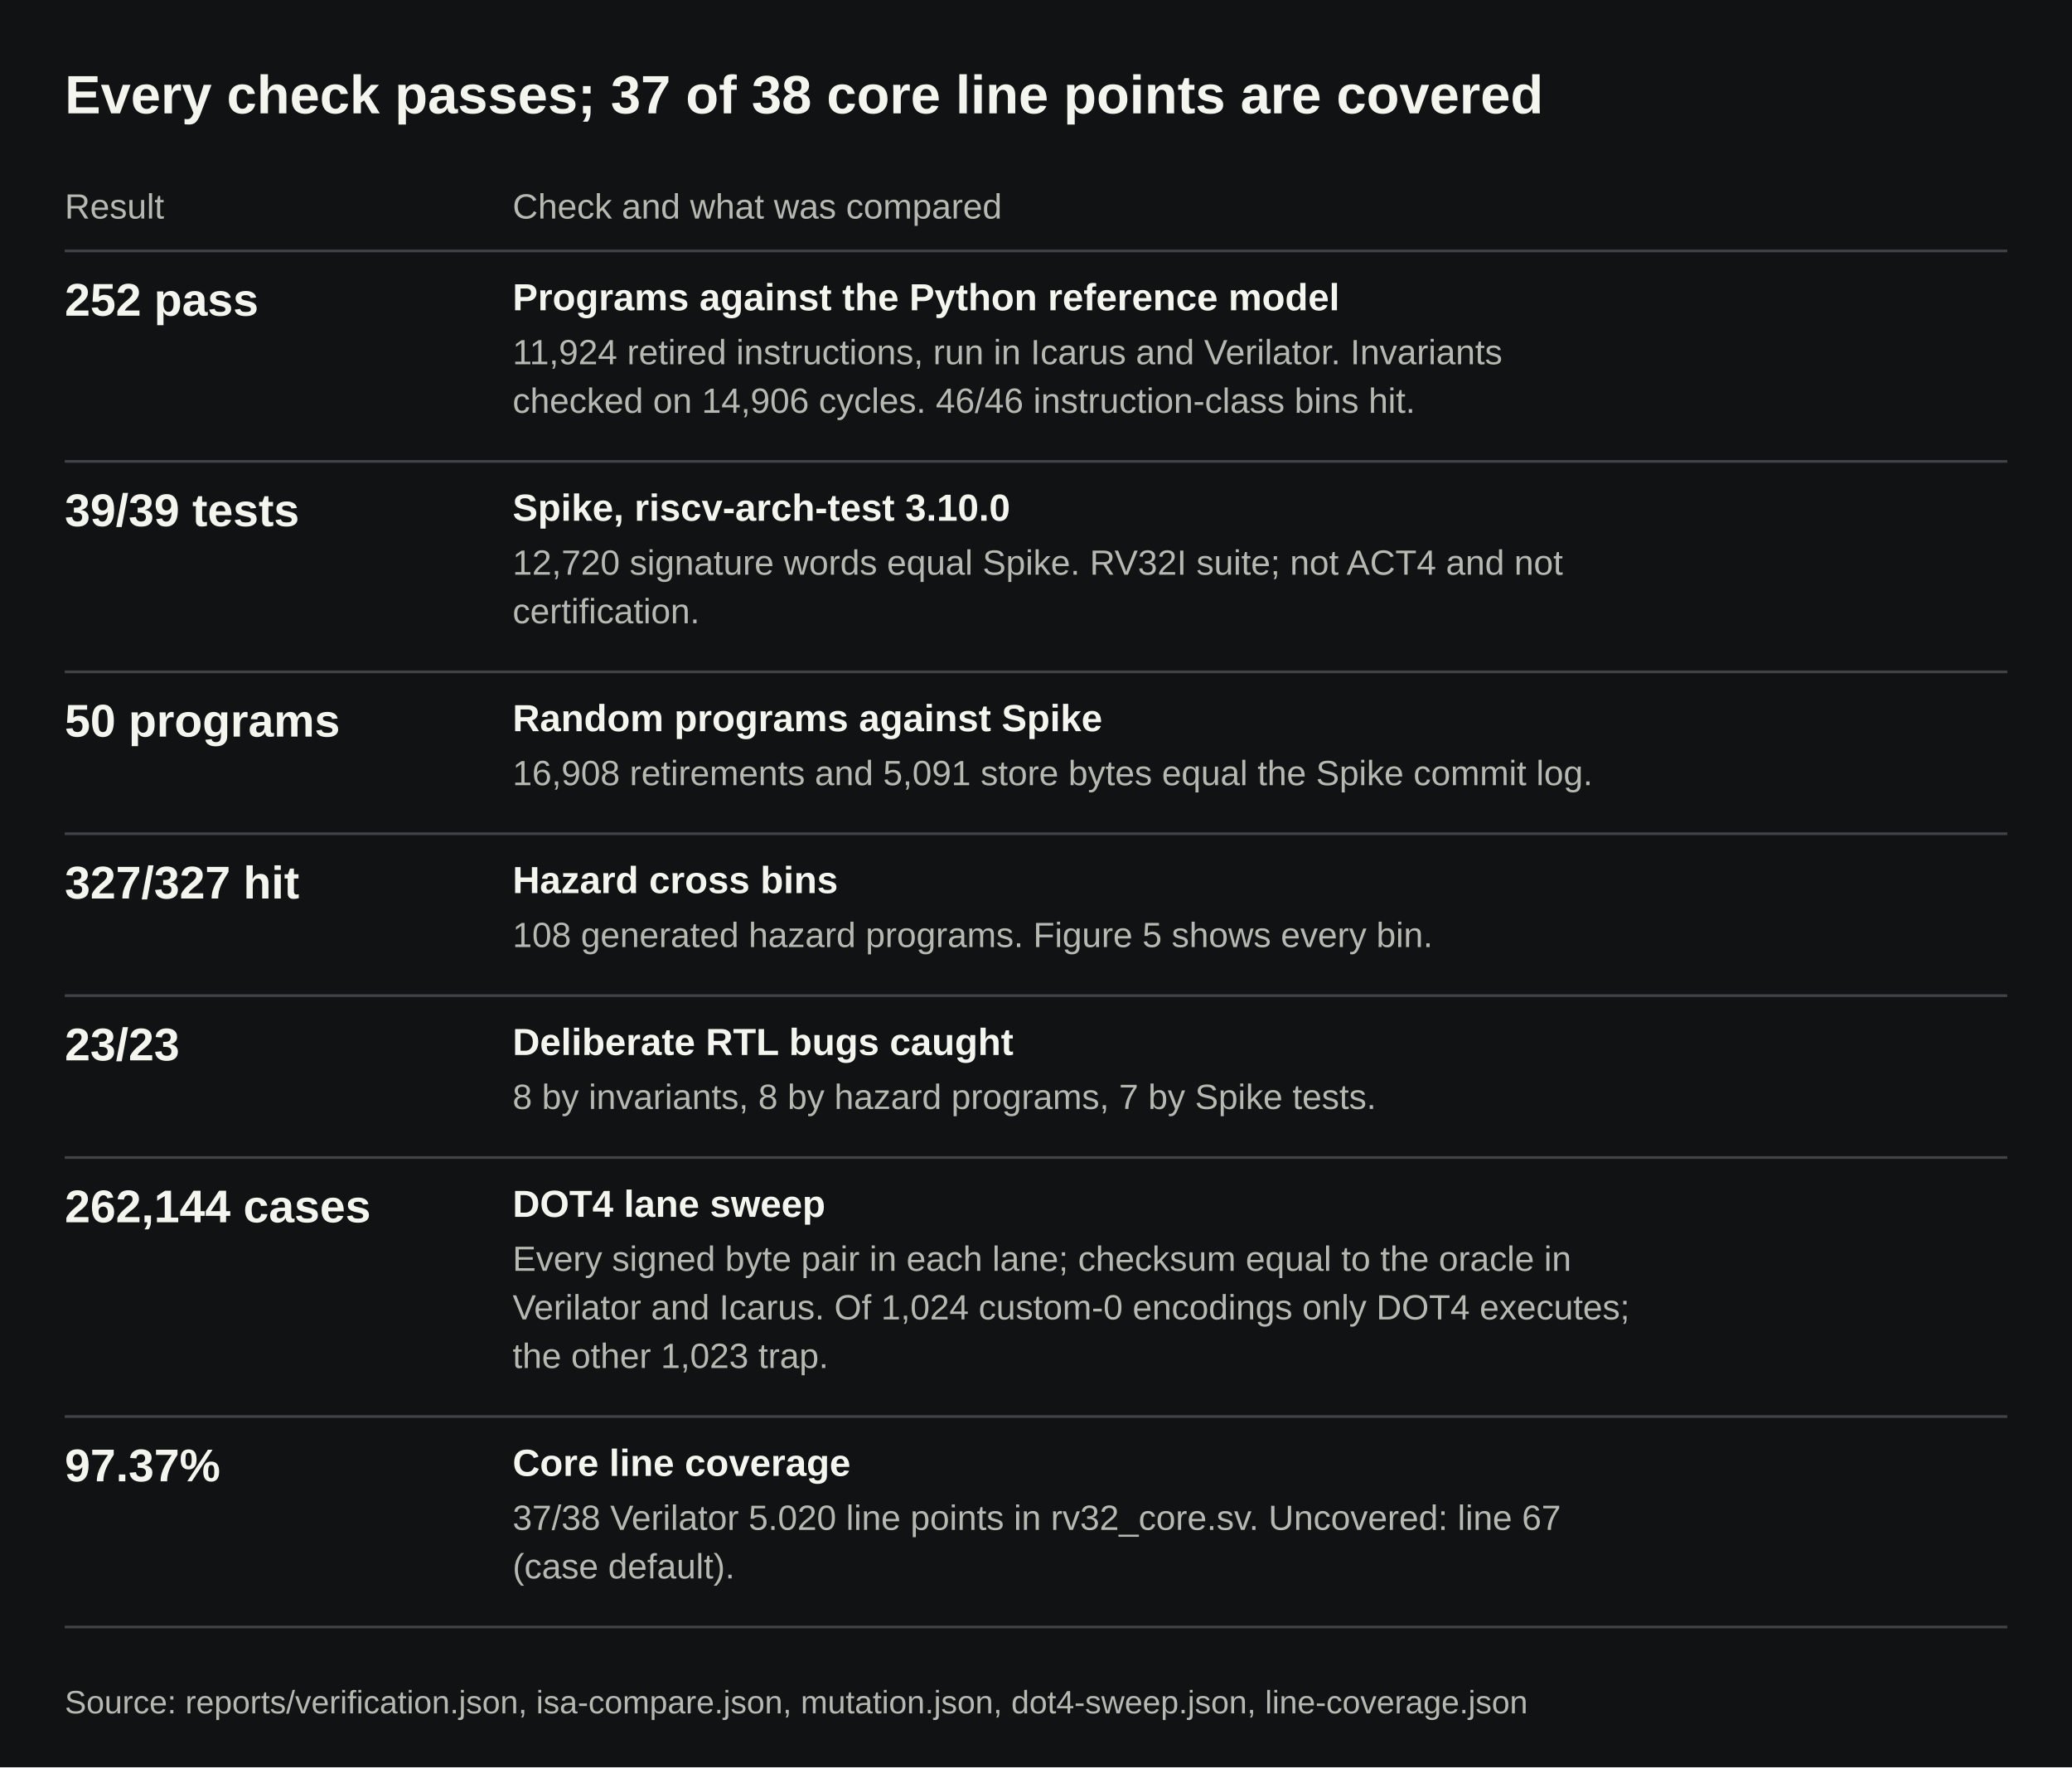
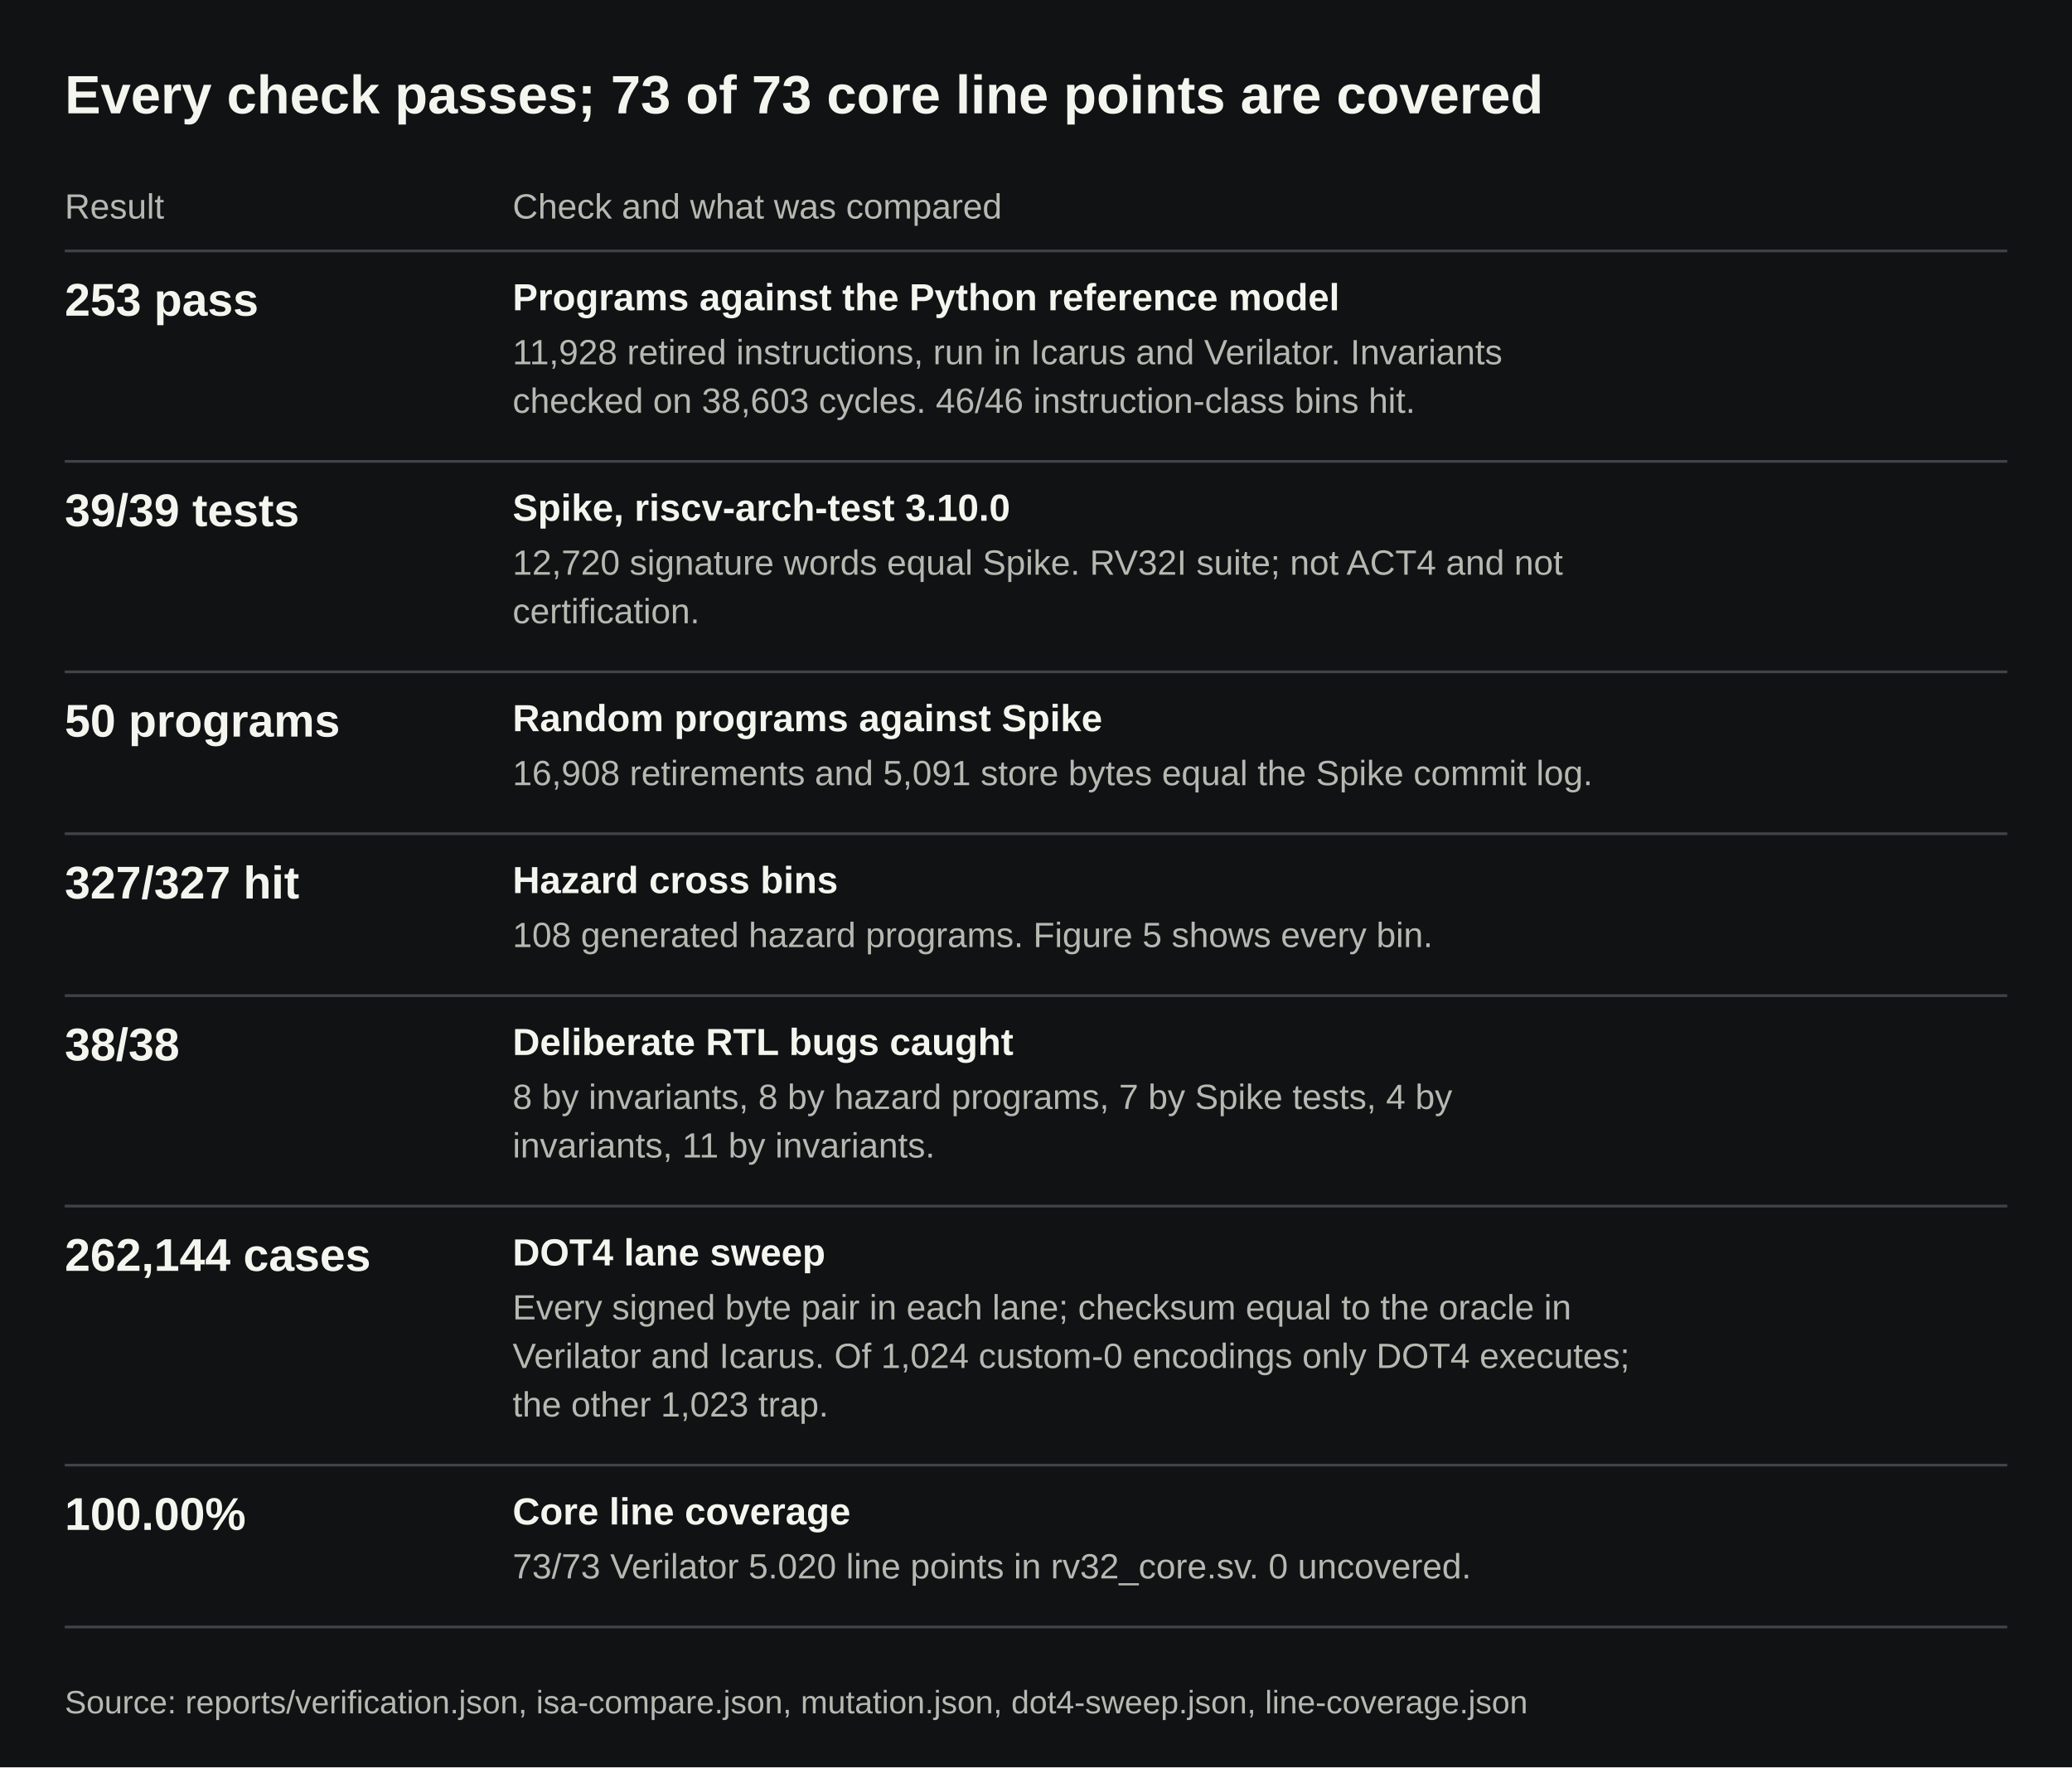
<svg xmlns="http://www.w3.org/2000/svg" viewBox="0 0 768 655" width="768" height="655" role="img" aria-labelledby="checks-720-t checks-720-d" font-family="LearningSans, 'IBM Plex Sans', Arial, Helvetica, sans-serif" style="font-variant-numeric:tabular-nums">
  <rect width="768" height="655" fill="#111214" />
-   <text x="24.0" y="42.0" font-size="20" fill="#F5F5EF" text-anchor="start" font-weight="600">Every check passes; 37 of 38 core line points are covered</text>
+   <text x="24.0" y="42.0" font-size="20" fill="#F5F5EF" text-anchor="start" font-weight="600">Every check passes; 73 of 73 core line points are covered</text>
  <g transform="translate(24,65)">
    <text x="0.0" y="16.0" font-size="13" fill="#B7B8B1" text-anchor="start">Result</text>
    <text x="166.0" y="16.0" font-size="13" fill="#B7B8B1" text-anchor="start">Check and what was compared</text>
    <line x1="0.0" y1="28.0" x2="720.0" y2="28.0" stroke="#424348" stroke-width="1" />
-     <text x="0.0" y="52.0" font-size="17" fill="#F5F5EF" text-anchor="start" font-weight="600">252 pass</text>
+     <text x="0.0" y="52.0" font-size="17" fill="#F5F5EF" text-anchor="start" font-weight="600">253 pass</text>
    <text x="166.0" y="50.0" font-size="14" fill="#F5F5EF" text-anchor="start" font-weight="600">Programs against the Python reference model</text>
-     <text x="166.0" y="70.0" font-size="13" fill="#B7B8B1" text-anchor="start">11,924 retired instructions, run in Icarus and Verilator. Invariants</text>
-     <text x="166.0" y="88.0" font-size="13" fill="#B7B8B1" text-anchor="start">checked on 14,906 cycles. 46/46 instruction-class bins hit.</text>
+     <text x="166.0" y="70.0" font-size="13" fill="#B7B8B1" text-anchor="start">11,928 retired instructions, run in Icarus and Verilator. Invariants</text>
+     <text x="166.0" y="88.0" font-size="13" fill="#B7B8B1" text-anchor="start">checked on 38,603 cycles. 46/46 instruction-class bins hit.</text>
    <line x1="0.0" y1="106.0" x2="720.0" y2="106.0" stroke="#424348" stroke-width="1" />
    <text x="0.0" y="130.0" font-size="17" fill="#F5F5EF" text-anchor="start" font-weight="600">39/39 tests</text>
    <text x="166.0" y="128.0" font-size="14" fill="#F5F5EF" text-anchor="start" font-weight="600">Spike, riscv-arch-test 3.10.0</text>
    <text x="166.0" y="148.0" font-size="13" fill="#B7B8B1" text-anchor="start">12,720 signature words equal Spike. RV32I suite; not ACT4 and not</text>
    <text x="166.0" y="166.0" font-size="13" fill="#B7B8B1" text-anchor="start">certification.</text>
    <line x1="0.0" y1="184.0" x2="720.0" y2="184.0" stroke="#424348" stroke-width="1" />
    <text x="0.0" y="208.0" font-size="17" fill="#F5F5EF" text-anchor="start" font-weight="600">50 programs</text>
    <text x="166.0" y="206.0" font-size="14" fill="#F5F5EF" text-anchor="start" font-weight="600">Random programs against Spike</text>
    <text x="166.0" y="226.0" font-size="13" fill="#B7B8B1" text-anchor="start">16,908 retirements and 5,091 store bytes equal the Spike commit log.</text>
    <line x1="0.0" y1="244.0" x2="720.0" y2="244.0" stroke="#424348" stroke-width="1" />
    <text x="0.0" y="268.0" font-size="17" fill="#F5F5EF" text-anchor="start" font-weight="600">327/327 hit</text>
    <text x="166.0" y="266.0" font-size="14" fill="#F5F5EF" text-anchor="start" font-weight="600">Hazard cross bins</text>
    <text x="166.0" y="286.0" font-size="13" fill="#B7B8B1" text-anchor="start">108 generated hazard programs. Figure 5 shows every bin.</text>
    <line x1="0.0" y1="304.0" x2="720.0" y2="304.0" stroke="#424348" stroke-width="1" />
-     <text x="0.0" y="328.0" font-size="17" fill="#F5F5EF" text-anchor="start" font-weight="600">23/23</text>
+     <text x="0.0" y="328.0" font-size="17" fill="#F5F5EF" text-anchor="start" font-weight="600">38/38</text>
    <text x="166.0" y="326.0" font-size="14" fill="#F5F5EF" text-anchor="start" font-weight="600">Deliberate RTL bugs caught</text>
-     <text x="166.0" y="346.0" font-size="13" fill="#B7B8B1" text-anchor="start">8 by invariants, 8 by hazard programs, 7 by Spike tests.</text>
-     <line x1="0.0" y1="364.0" x2="720.0" y2="364.0" stroke="#424348" stroke-width="1" />
-     <text x="0.0" y="388.0" font-size="17" fill="#F5F5EF" text-anchor="start" font-weight="600">262,144 cases</text>
-     <text x="166.0" y="386.0" font-size="14" fill="#F5F5EF" text-anchor="start" font-weight="600">DOT4 lane sweep</text>
-     <text x="166.0" y="406.0" font-size="13" fill="#B7B8B1" text-anchor="start">Every signed byte pair in each lane; checksum equal to the oracle in</text>
-     <text x="166.0" y="424.0" font-size="13" fill="#B7B8B1" text-anchor="start">Verilator and Icarus. Of 1,024 custom-0 encodings only DOT4 executes;</text>
-     <text x="166.0" y="442.0" font-size="13" fill="#B7B8B1" text-anchor="start">the other 1,023 trap.</text>
-     <line x1="0.0" y1="460.0" x2="720.0" y2="460.0" stroke="#424348" stroke-width="1" />
-     <text x="0.0" y="484.0" font-size="17" fill="#F5F5EF" text-anchor="start" font-weight="600">97.37%</text>
-     <text x="166.0" y="482.0" font-size="14" fill="#F5F5EF" text-anchor="start" font-weight="600">Core line coverage</text>
-     <text x="166.0" y="502.0" font-size="13" fill="#B7B8B1" text-anchor="start">37/38 Verilator 5.020 line points in rv32_core.sv. Uncovered: line 67</text>
-     <text x="166.0" y="520.0" font-size="13" fill="#B7B8B1" text-anchor="start">(case default).</text>
+     <text x="166.0" y="346.0" font-size="13" fill="#B7B8B1" text-anchor="start">8 by invariants, 8 by hazard programs, 7 by Spike tests, 4 by</text>
+     <text x="166.0" y="364.0" font-size="13" fill="#B7B8B1" text-anchor="start">invariants, 11 by invariants.</text>
+     <line x1="0.0" y1="382.0" x2="720.0" y2="382.0" stroke="#424348" stroke-width="1" />
+     <text x="0.0" y="406.0" font-size="17" fill="#F5F5EF" text-anchor="start" font-weight="600">262,144 cases</text>
+     <text x="166.0" y="404.0" font-size="14" fill="#F5F5EF" text-anchor="start" font-weight="600">DOT4 lane sweep</text>
+     <text x="166.0" y="424.0" font-size="13" fill="#B7B8B1" text-anchor="start">Every signed byte pair in each lane; checksum equal to the oracle in</text>
+     <text x="166.0" y="442.0" font-size="13" fill="#B7B8B1" text-anchor="start">Verilator and Icarus. Of 1,024 custom-0 encodings only DOT4 executes;</text>
+     <text x="166.0" y="460.0" font-size="13" fill="#B7B8B1" text-anchor="start">the other 1,023 trap.</text>
+     <line x1="0.0" y1="478.0" x2="720.0" y2="478.0" stroke="#424348" stroke-width="1" />
+     <text x="0.0" y="502.0" font-size="17" fill="#F5F5EF" text-anchor="start" font-weight="600">100.00%</text>
+     <text x="166.0" y="500.0" font-size="14" fill="#F5F5EF" text-anchor="start" font-weight="600">Core line coverage</text>
+     <text x="166.0" y="520.0" font-size="13" fill="#B7B8B1" text-anchor="start">73/73 Verilator 5.020 line points in rv32_core.sv. 0 uncovered.</text>
    <line x1="0.0" y1="538.0" x2="720.0" y2="538.0" stroke="#424348" stroke-width="1" />
  </g>
  <text x="24.0" y="635.0" font-size="12" fill="#B7B8B1" text-anchor="start">Source: reports/verification.json, isa-compare.json, mutation.json, dot4-sweep.json, line-coverage.json</text>
</svg>
